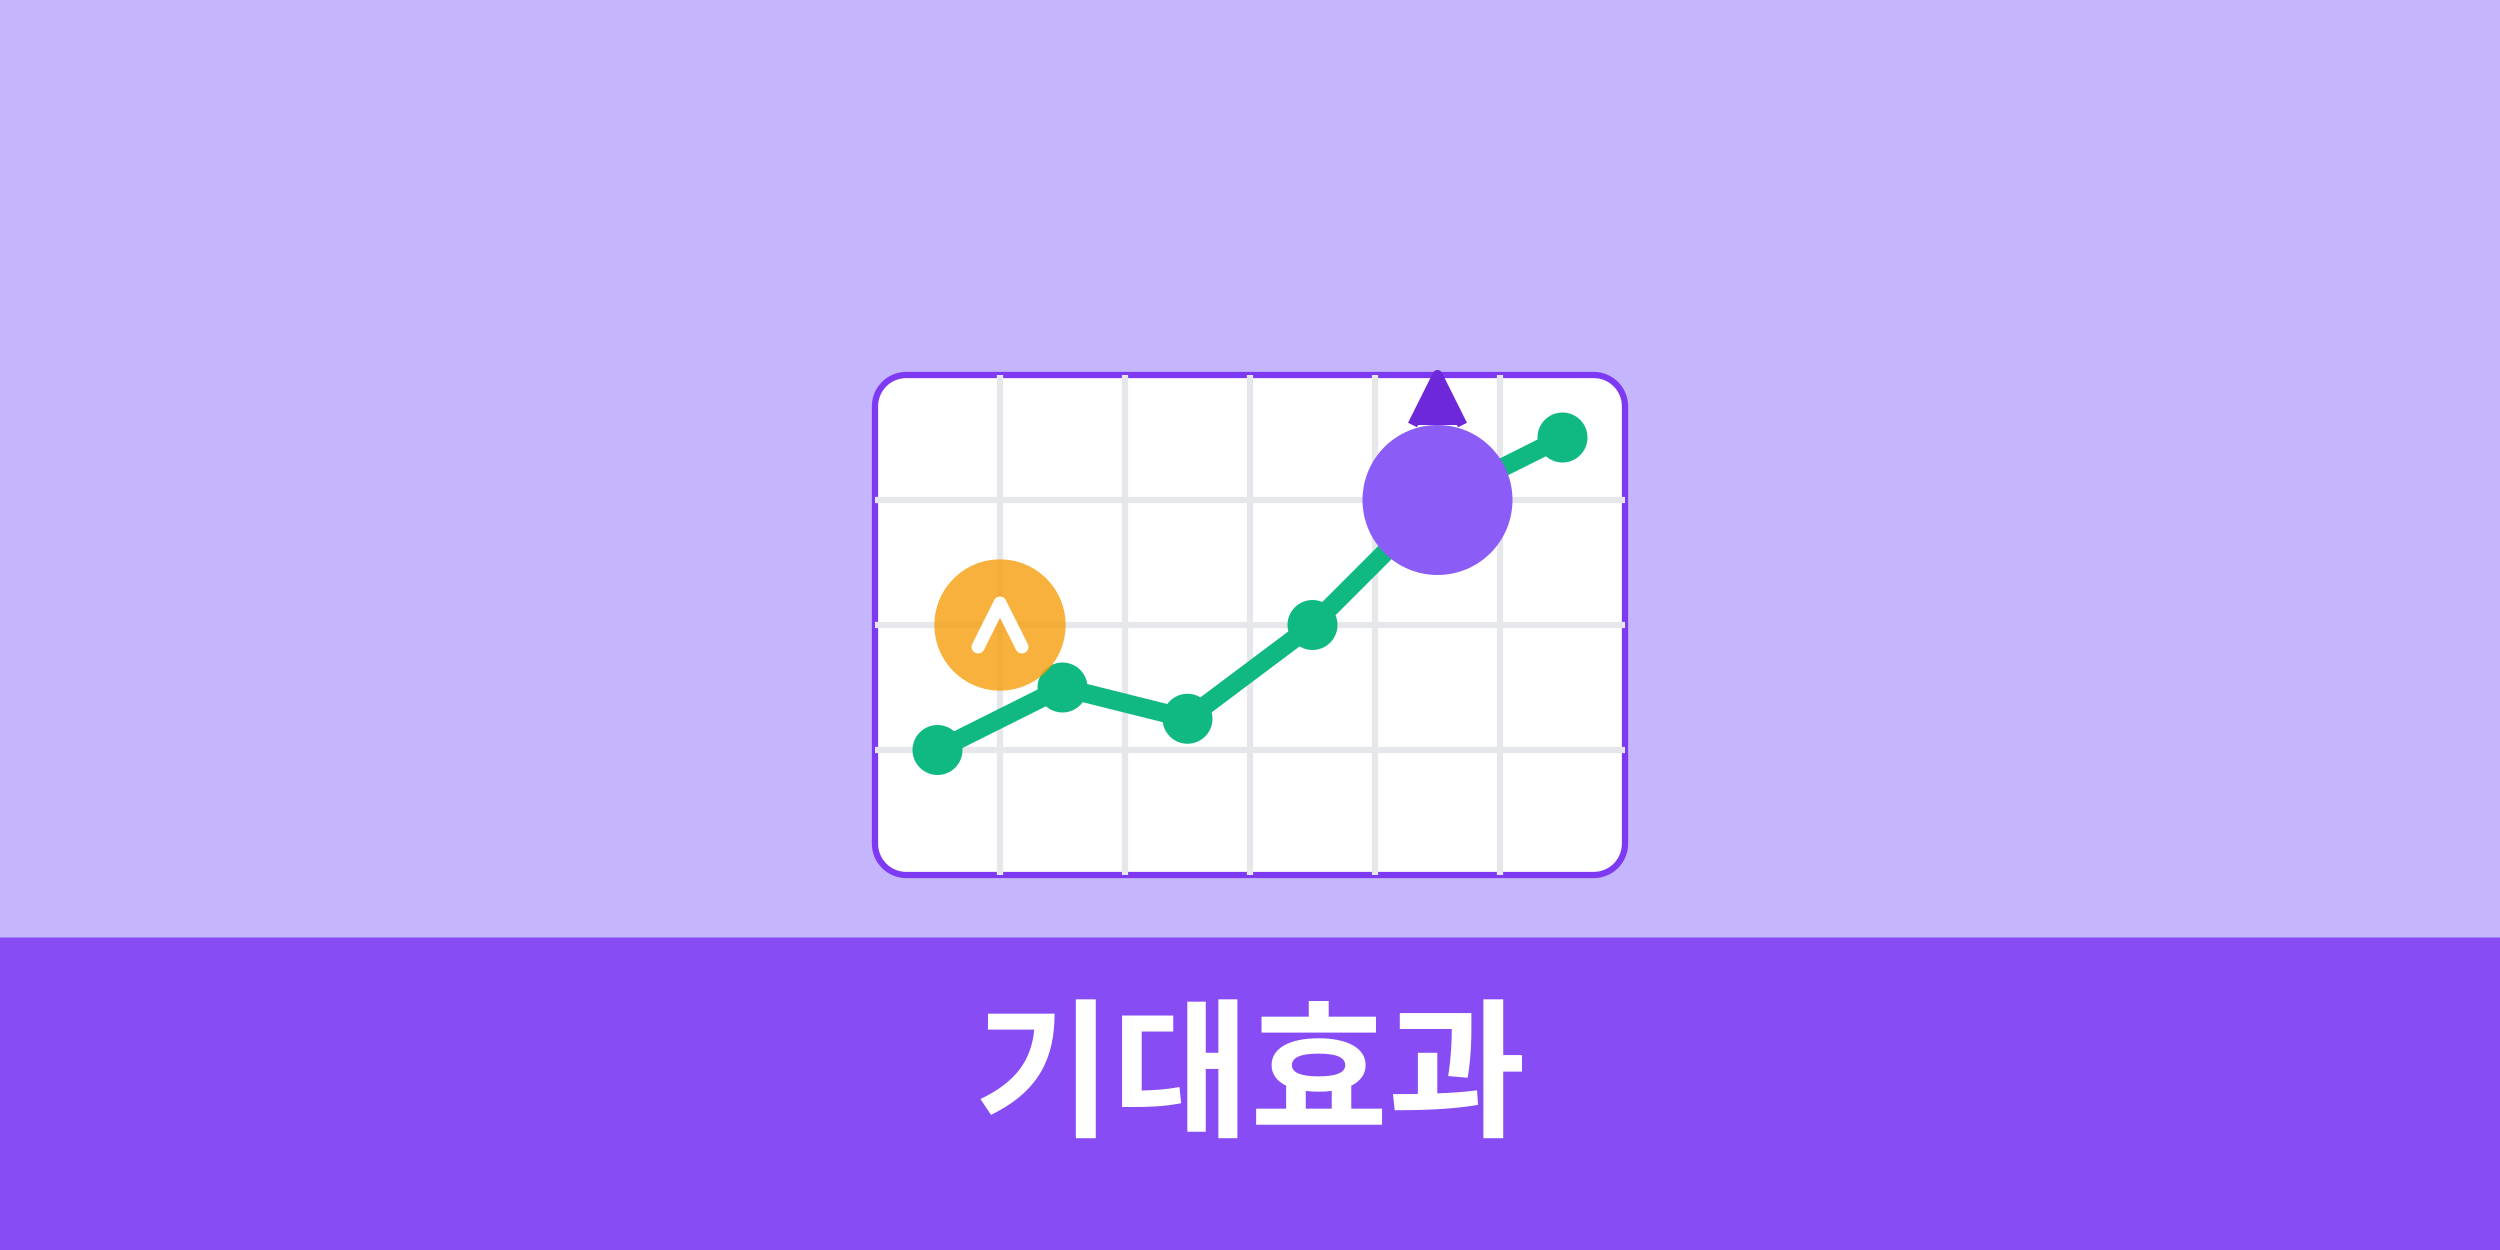
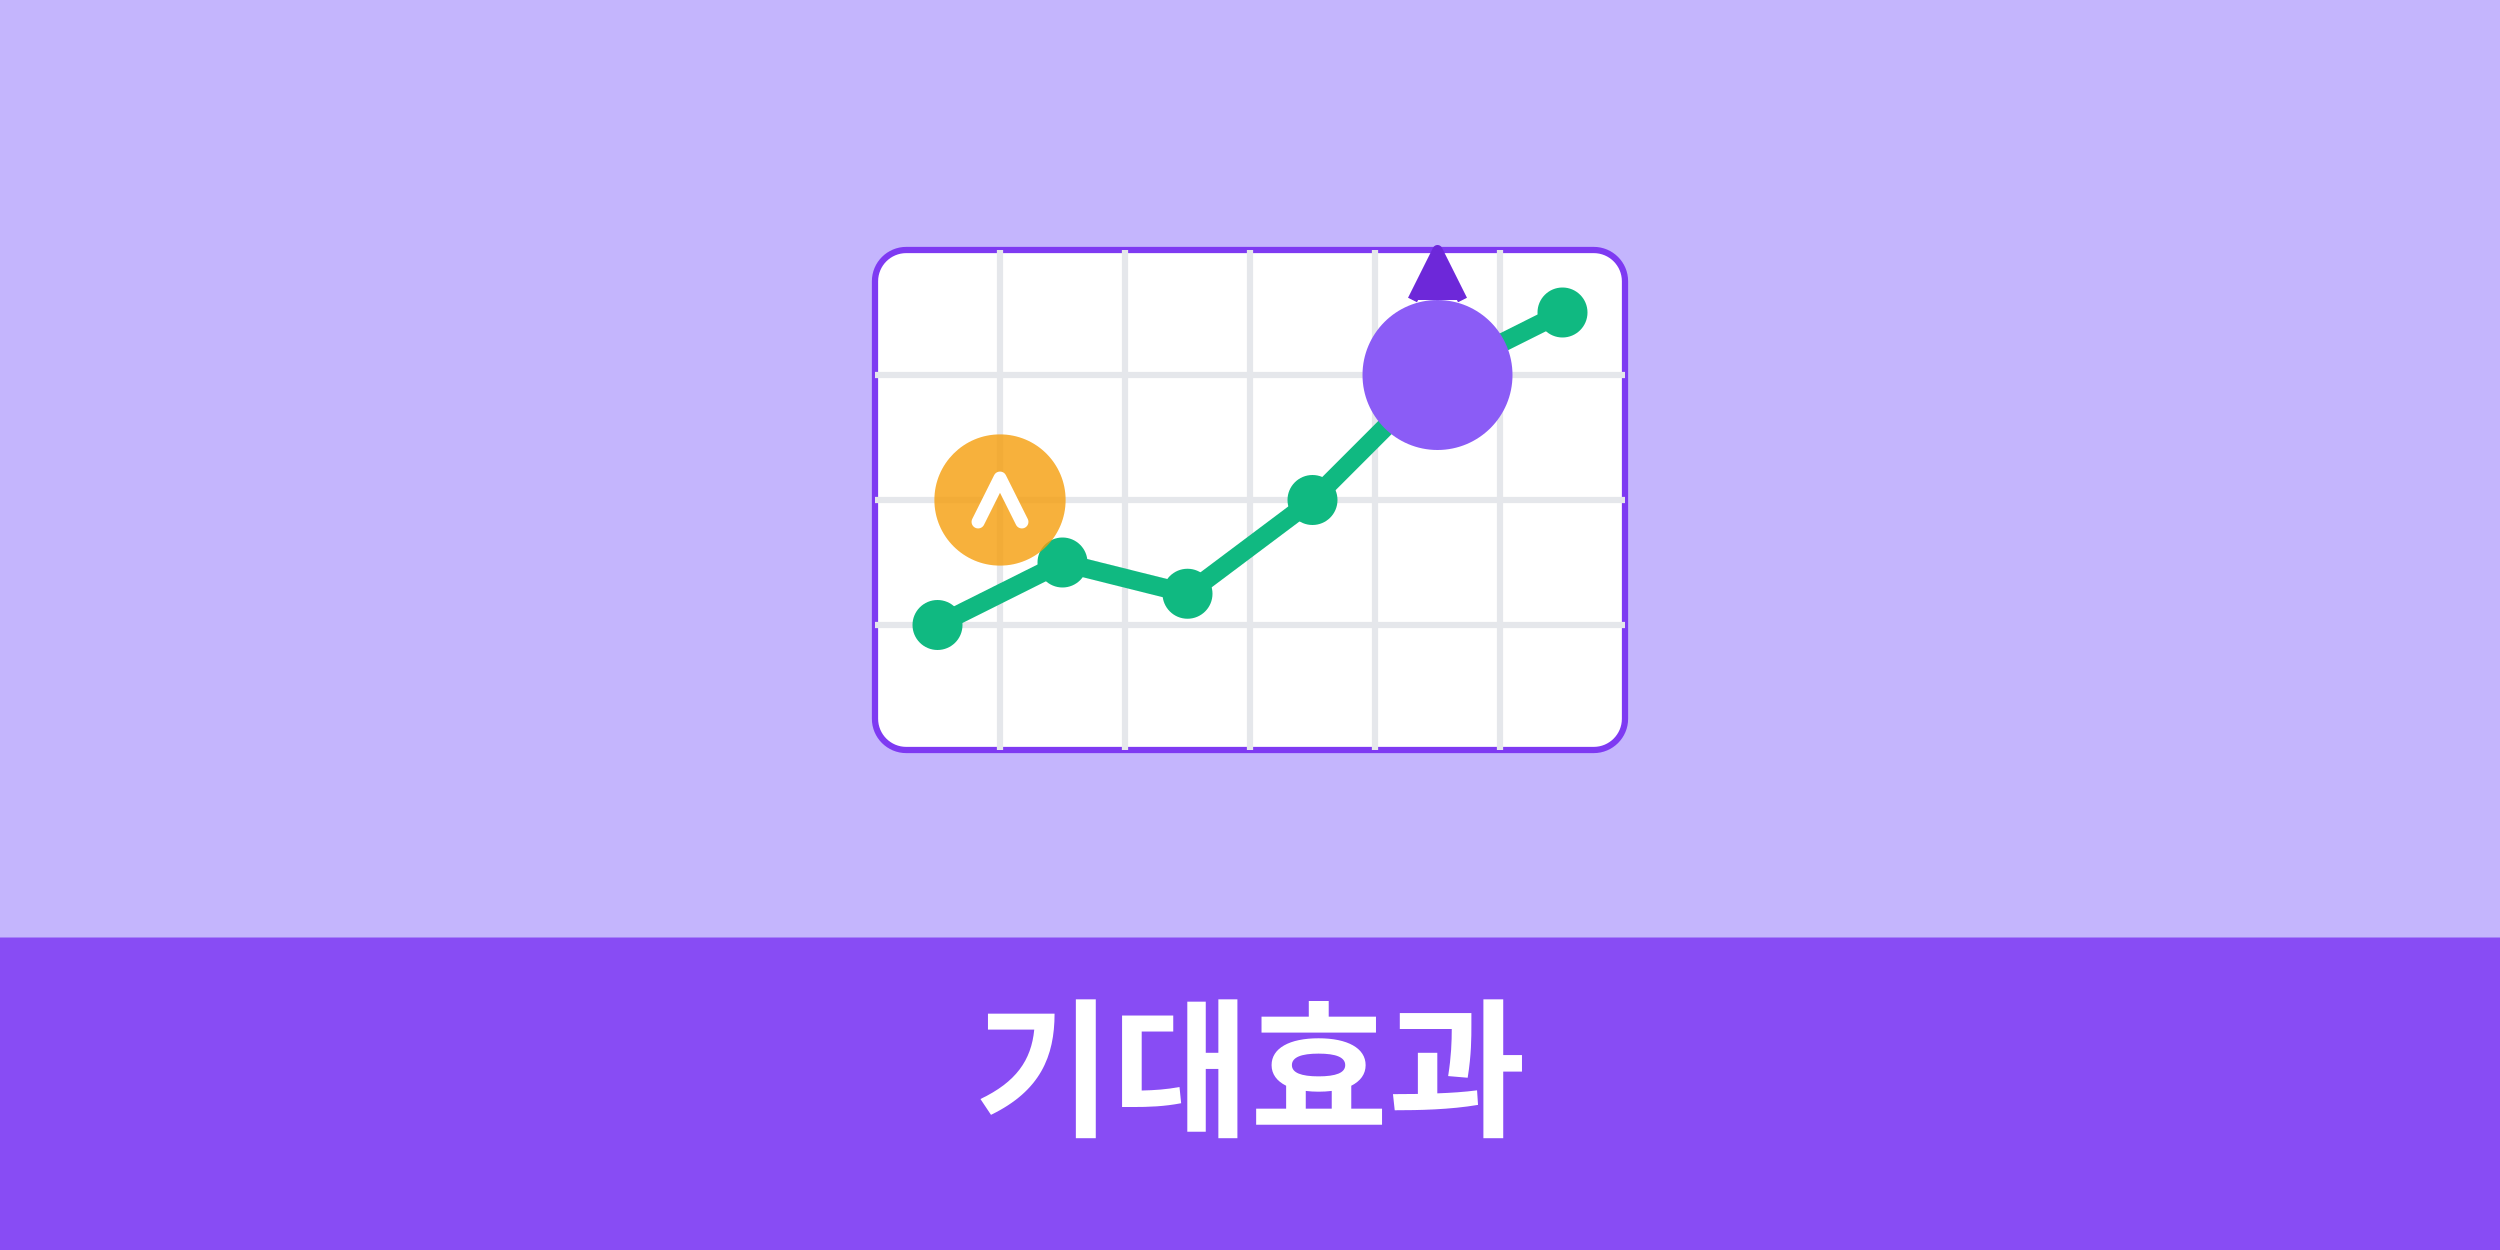
<svg xmlns="http://www.w3.org/2000/svg" width="400" height="200">
  <rect width="400" height="200" fill="#C4B5FD" />
-   <g transform="translate(200, 100)">
+   <g transform="translate(200, 80)">
    <rect x="-60" y="-40" width="120" height="80" rx="5" fill="white" stroke="#7e3af2" stroke-width="1" />
    <line x1="-60" y1="-20" x2="60" y2="-20" stroke="#e5e7eb" stroke-width="1" />
    <line x1="-60" y1="0" x2="60" y2="0" stroke="#e5e7eb" stroke-width="1" />
    <line x1="-60" y1="20" x2="60" y2="20" stroke="#e5e7eb" stroke-width="1" />
    <line x1="-40" y1="-40" x2="-40" y2="40" stroke="#e5e7eb" stroke-width="1" />
    <line x1="-20" y1="-40" x2="-20" y2="40" stroke="#e5e7eb" stroke-width="1" />
    <line x1="0" y1="-40" x2="0" y2="40" stroke="#e5e7eb" stroke-width="1" />
    <line x1="20" y1="-40" x2="20" y2="40" stroke="#e5e7eb" stroke-width="1" />
    <line x1="40" y1="-40" x2="40" y2="40" stroke="#e5e7eb" stroke-width="1" />
    <path d="M-50,20 L-30,10 L-10,15 L10,0 L30,-20 L50,-30" stroke="#10B981" stroke-width="3" fill="none" stroke-linecap="round" stroke-linejoin="round" />
    <circle cx="-50" cy="20" r="4" fill="#10B981" />
    <circle cx="-30" cy="10" r="4" fill="#10B981" />
    <circle cx="-10" cy="15" r="4" fill="#10B981" />
    <circle cx="10" cy="0" r="4" fill="#10B981" />
    <circle cx="30" cy="-20" r="4" fill="#10B981" />
    <circle cx="50" cy="-30" r="4" fill="#10B981" />
    <g transform="translate(30, -20) scale(0.8)">
      <circle cx="0" cy="0" r="15" fill="#8B5CF6" />
      <path d="M-5,-15 L0,-25 L5,-15" fill="#6D28D9" stroke="#6D28D9" stroke-width="2" stroke-linejoin="round" />
    </g>
    <g transform="translate(-40, 0) scale(0.7)">
      <circle cx="0" cy="0" r="15" fill="#F59E0B" opacity="0.8" />
      <path d="M-5,5 L0,-5 L5,5" fill="none" stroke="white" stroke-width="3" stroke-linecap="round" stroke-linejoin="round" />
    </g>
  </g>
  <rect x="0" y="150" width="400" height="50" fill="#7e3af2" opacity="0.85" />
  <text x="200" y="180" font-family="Arial, sans-serif" font-size="24" font-weight="bold" text-anchor="middle" fill="white">기대효과</text>
</svg>
